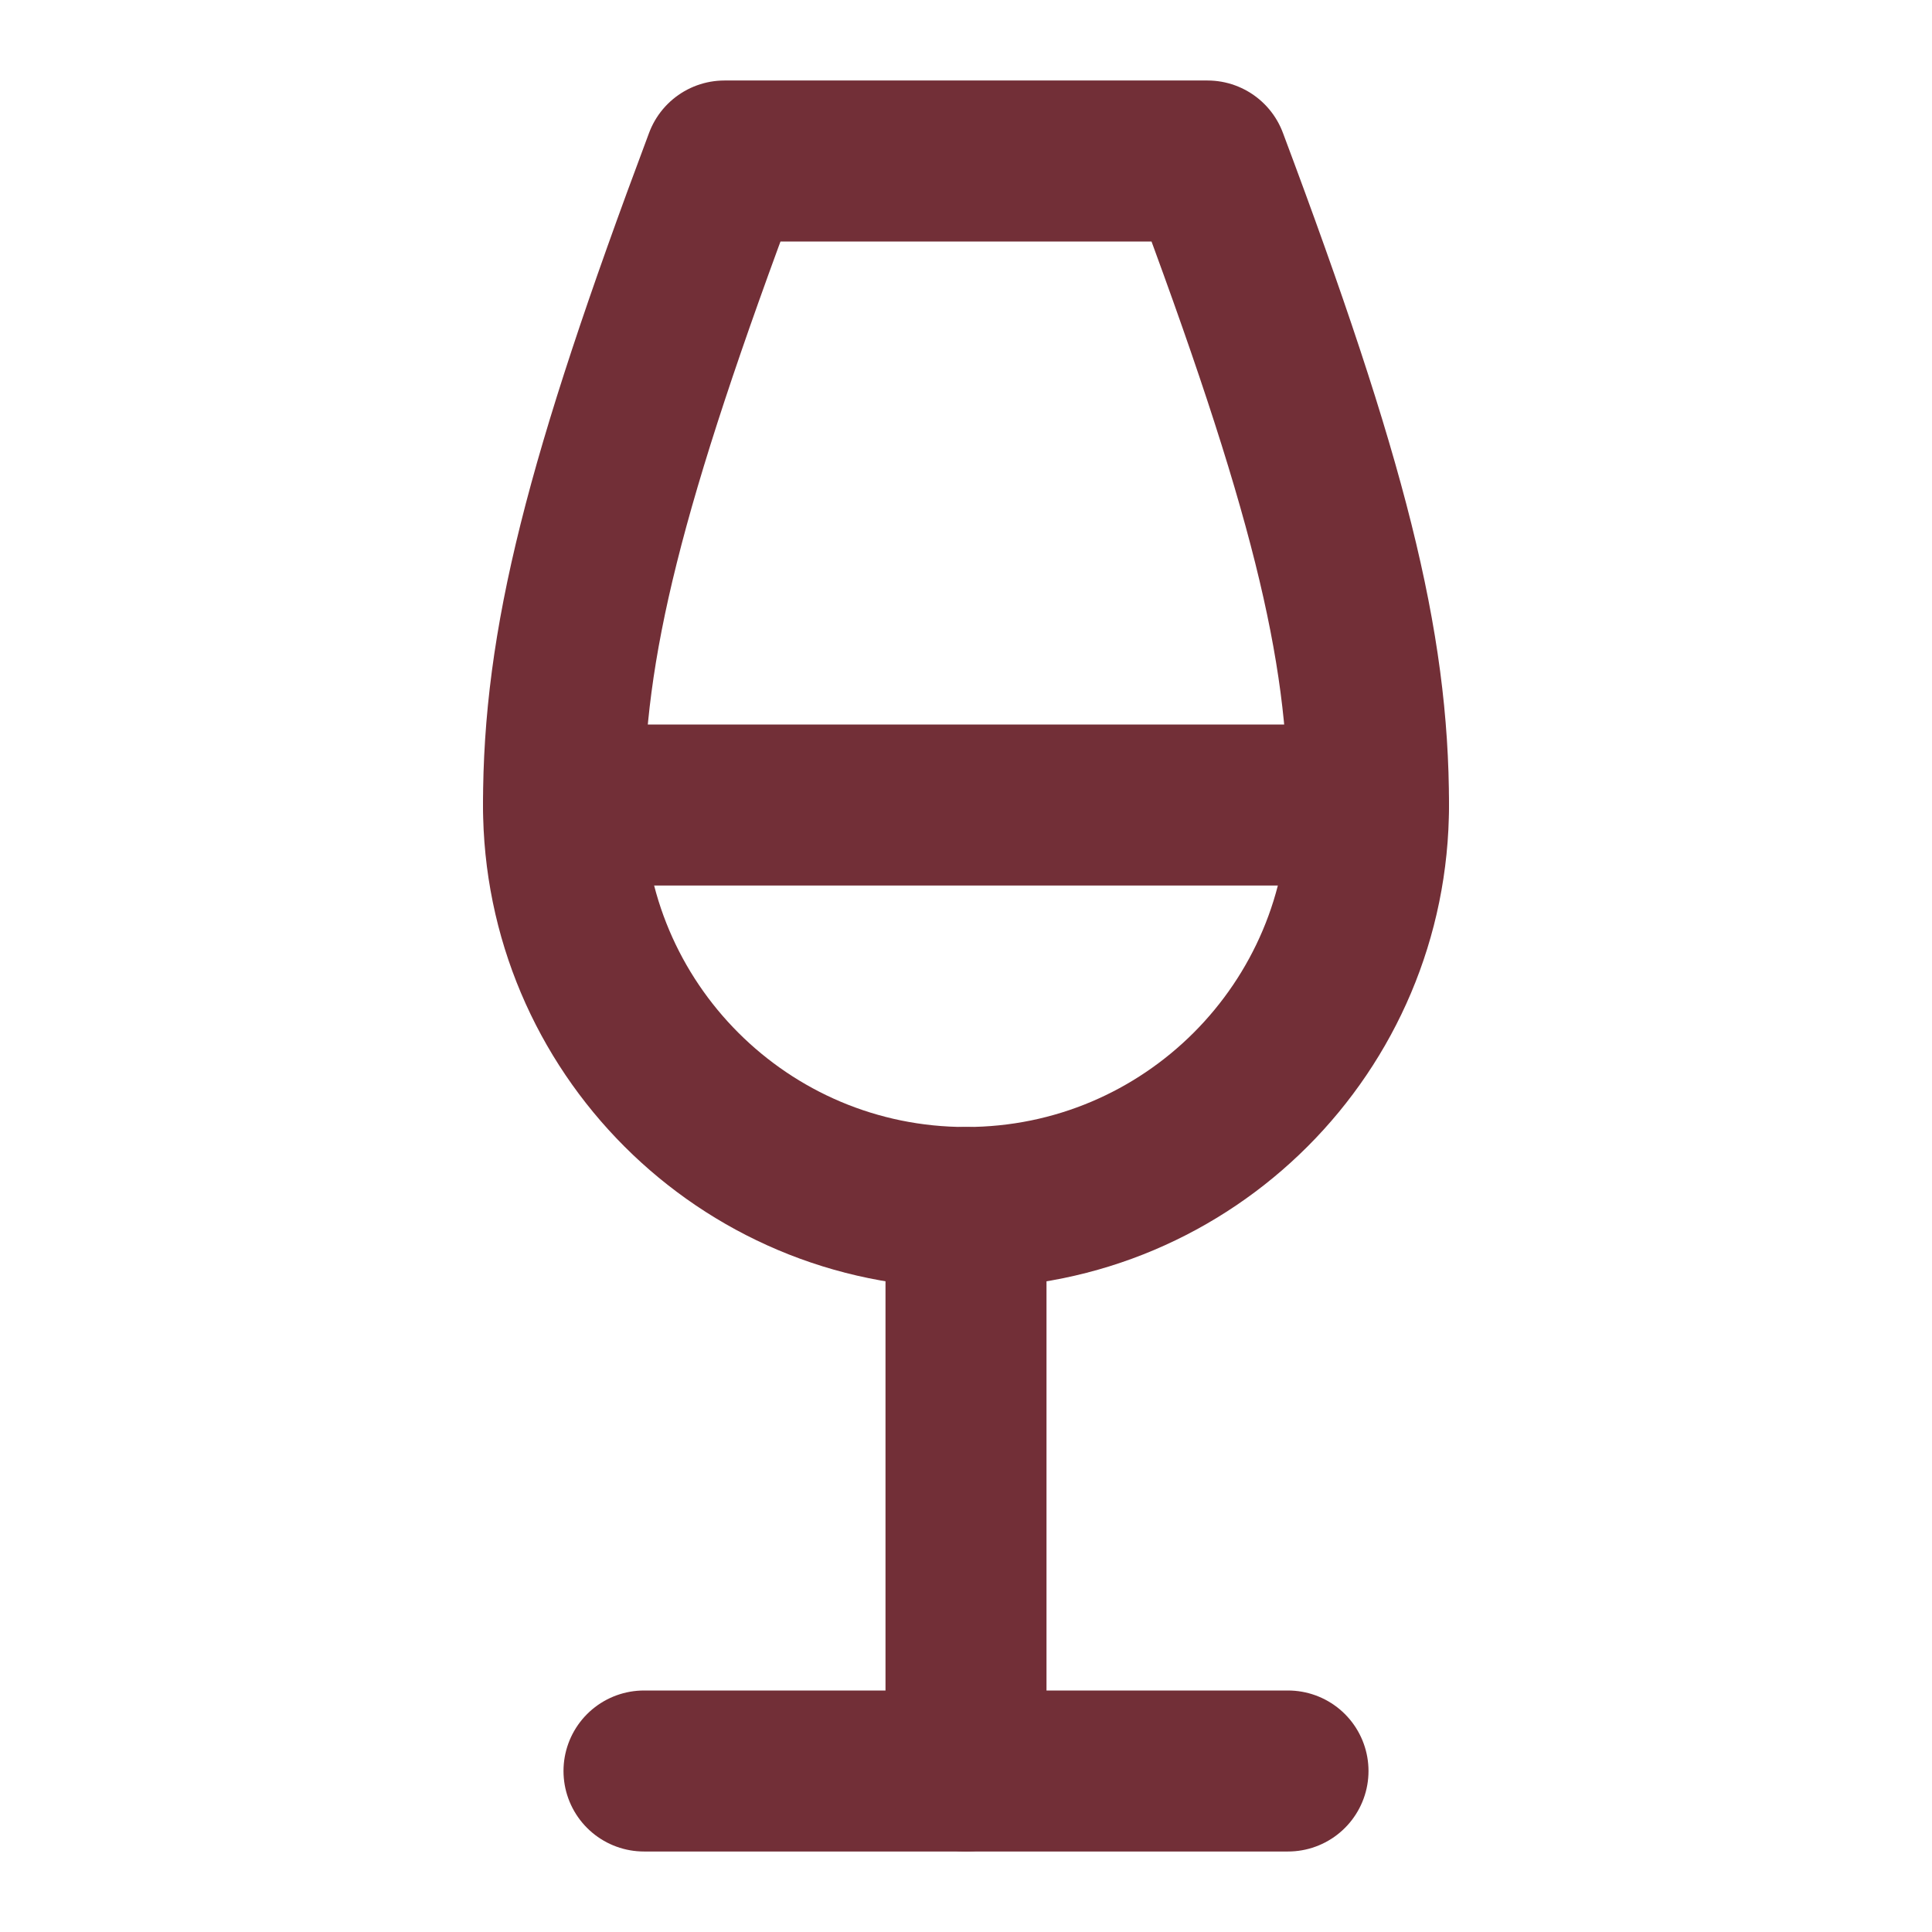
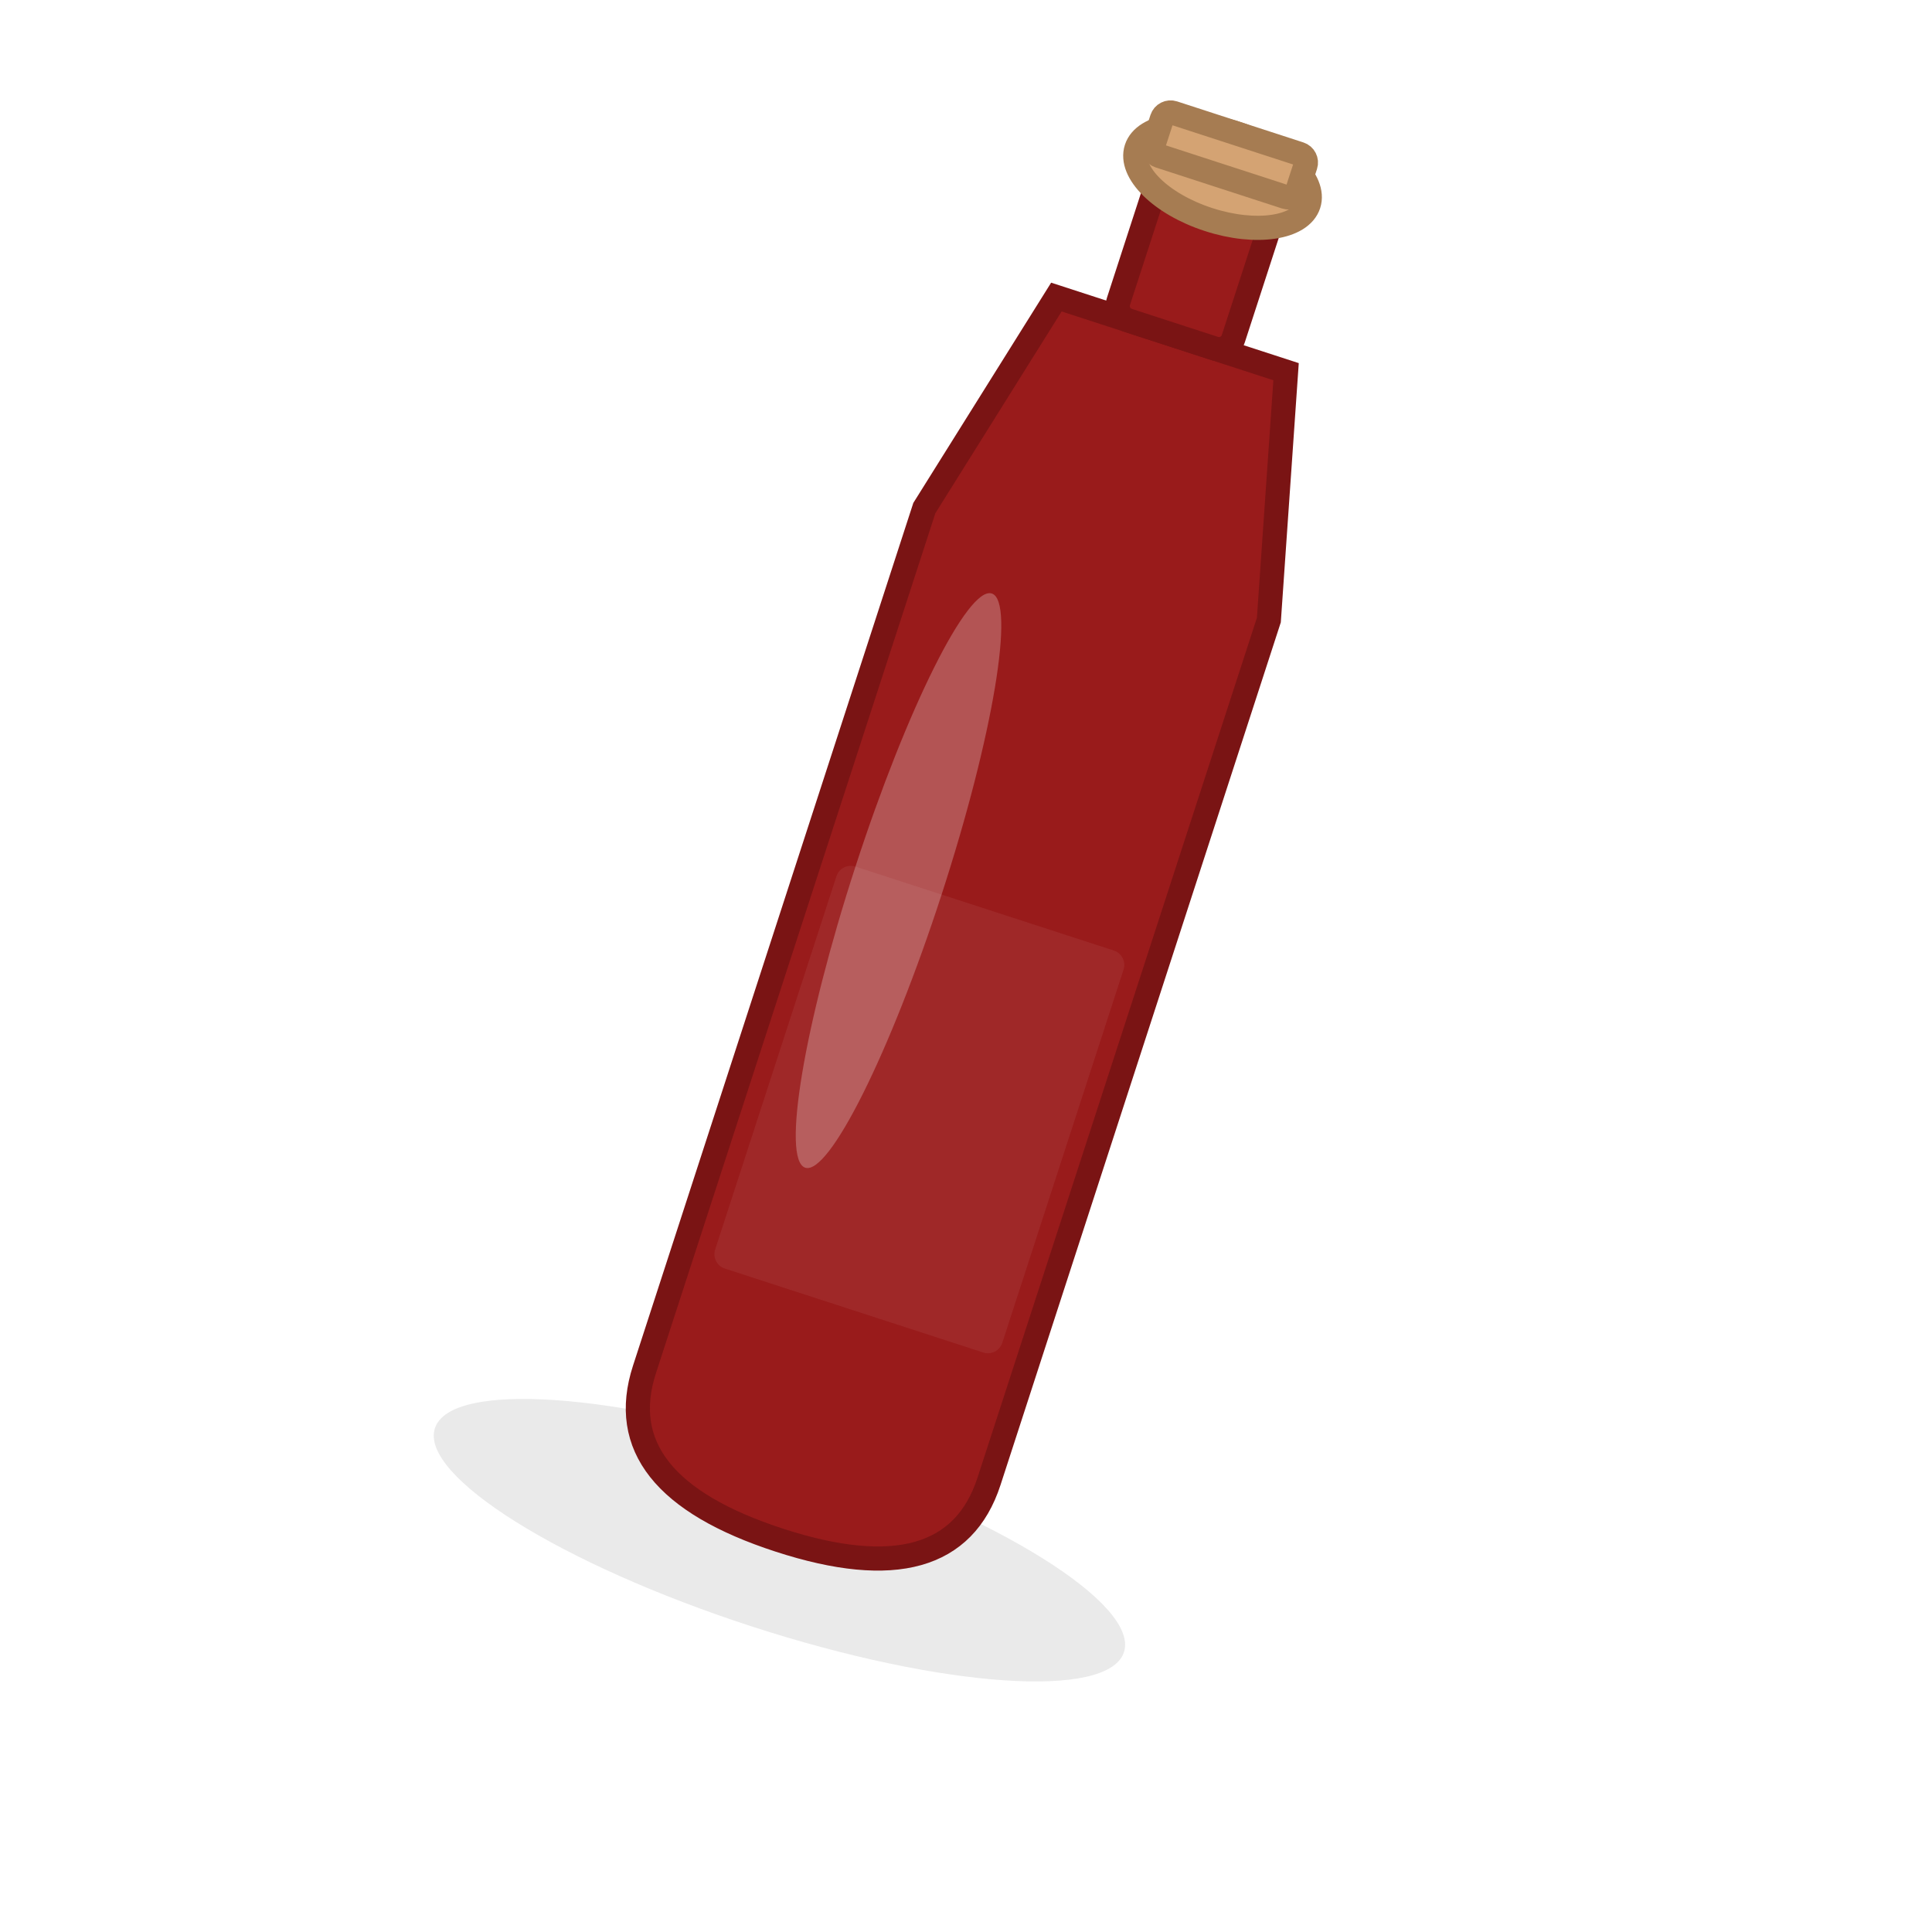
- <svg xmlns="http://www.w3.org/2000/svg" viewBox="0 0 24 24" fill="none" stroke="#722f37" stroke-width="2" stroke-linecap="round" stroke-linejoin="round">
-   <path d="M8 22h8" />
-   <path d="M7 10h10" />
-   <path d="M12 15v7" />
-   <path d="M12 15a5 5 0 0 0 5-5c0-2-.5-4-2-8H9c-1.5 4-2 6-2 8a5 5 0 0 0 5 5Z" />
+ <svg xmlns="http://www.w3.org/2000/svg" viewBox="0 0 64 64">
+   <g transform="translate(32, 32) rotate(18) translate(-32, -32)">
+     <ellipse cx="32" cy="52" rx="12" ry="3" fill="#00000015" />
+     <path d="M 28 10 L 26 18 L 26 48 Q 26 52 32 52 Q 38 52 38 48 L 38 18 L 36 10 Z" fill="#991b1b" stroke="#7a1414" stroke-width="0.8" />
+     <rect x="30" y="5" width="4" height="5" fill="#991b1b" stroke="#7a1414" stroke-width="0.8" rx="0.5" />
+     <ellipse cx="32" cy="4.5" rx="3" ry="1.5" fill="#d4a373" stroke="#a67c52" stroke-width="0.8" />
+     <rect x="29.5" y="3" width="5" height="1.5" fill="#d4a373" stroke="#a67c52" stroke-width="0.8" rx="0.3" />
+     <ellipse cx="29" cy="30" rx="1.5" ry="10" fill="rgba(255,255,255,0.25)" />
+     <rect x="27" y="30" width="10" height="14" fill="rgba(255,255,255,0.1)" rx="0.5" opacity="0.6" />
+   </g>
</svg>
